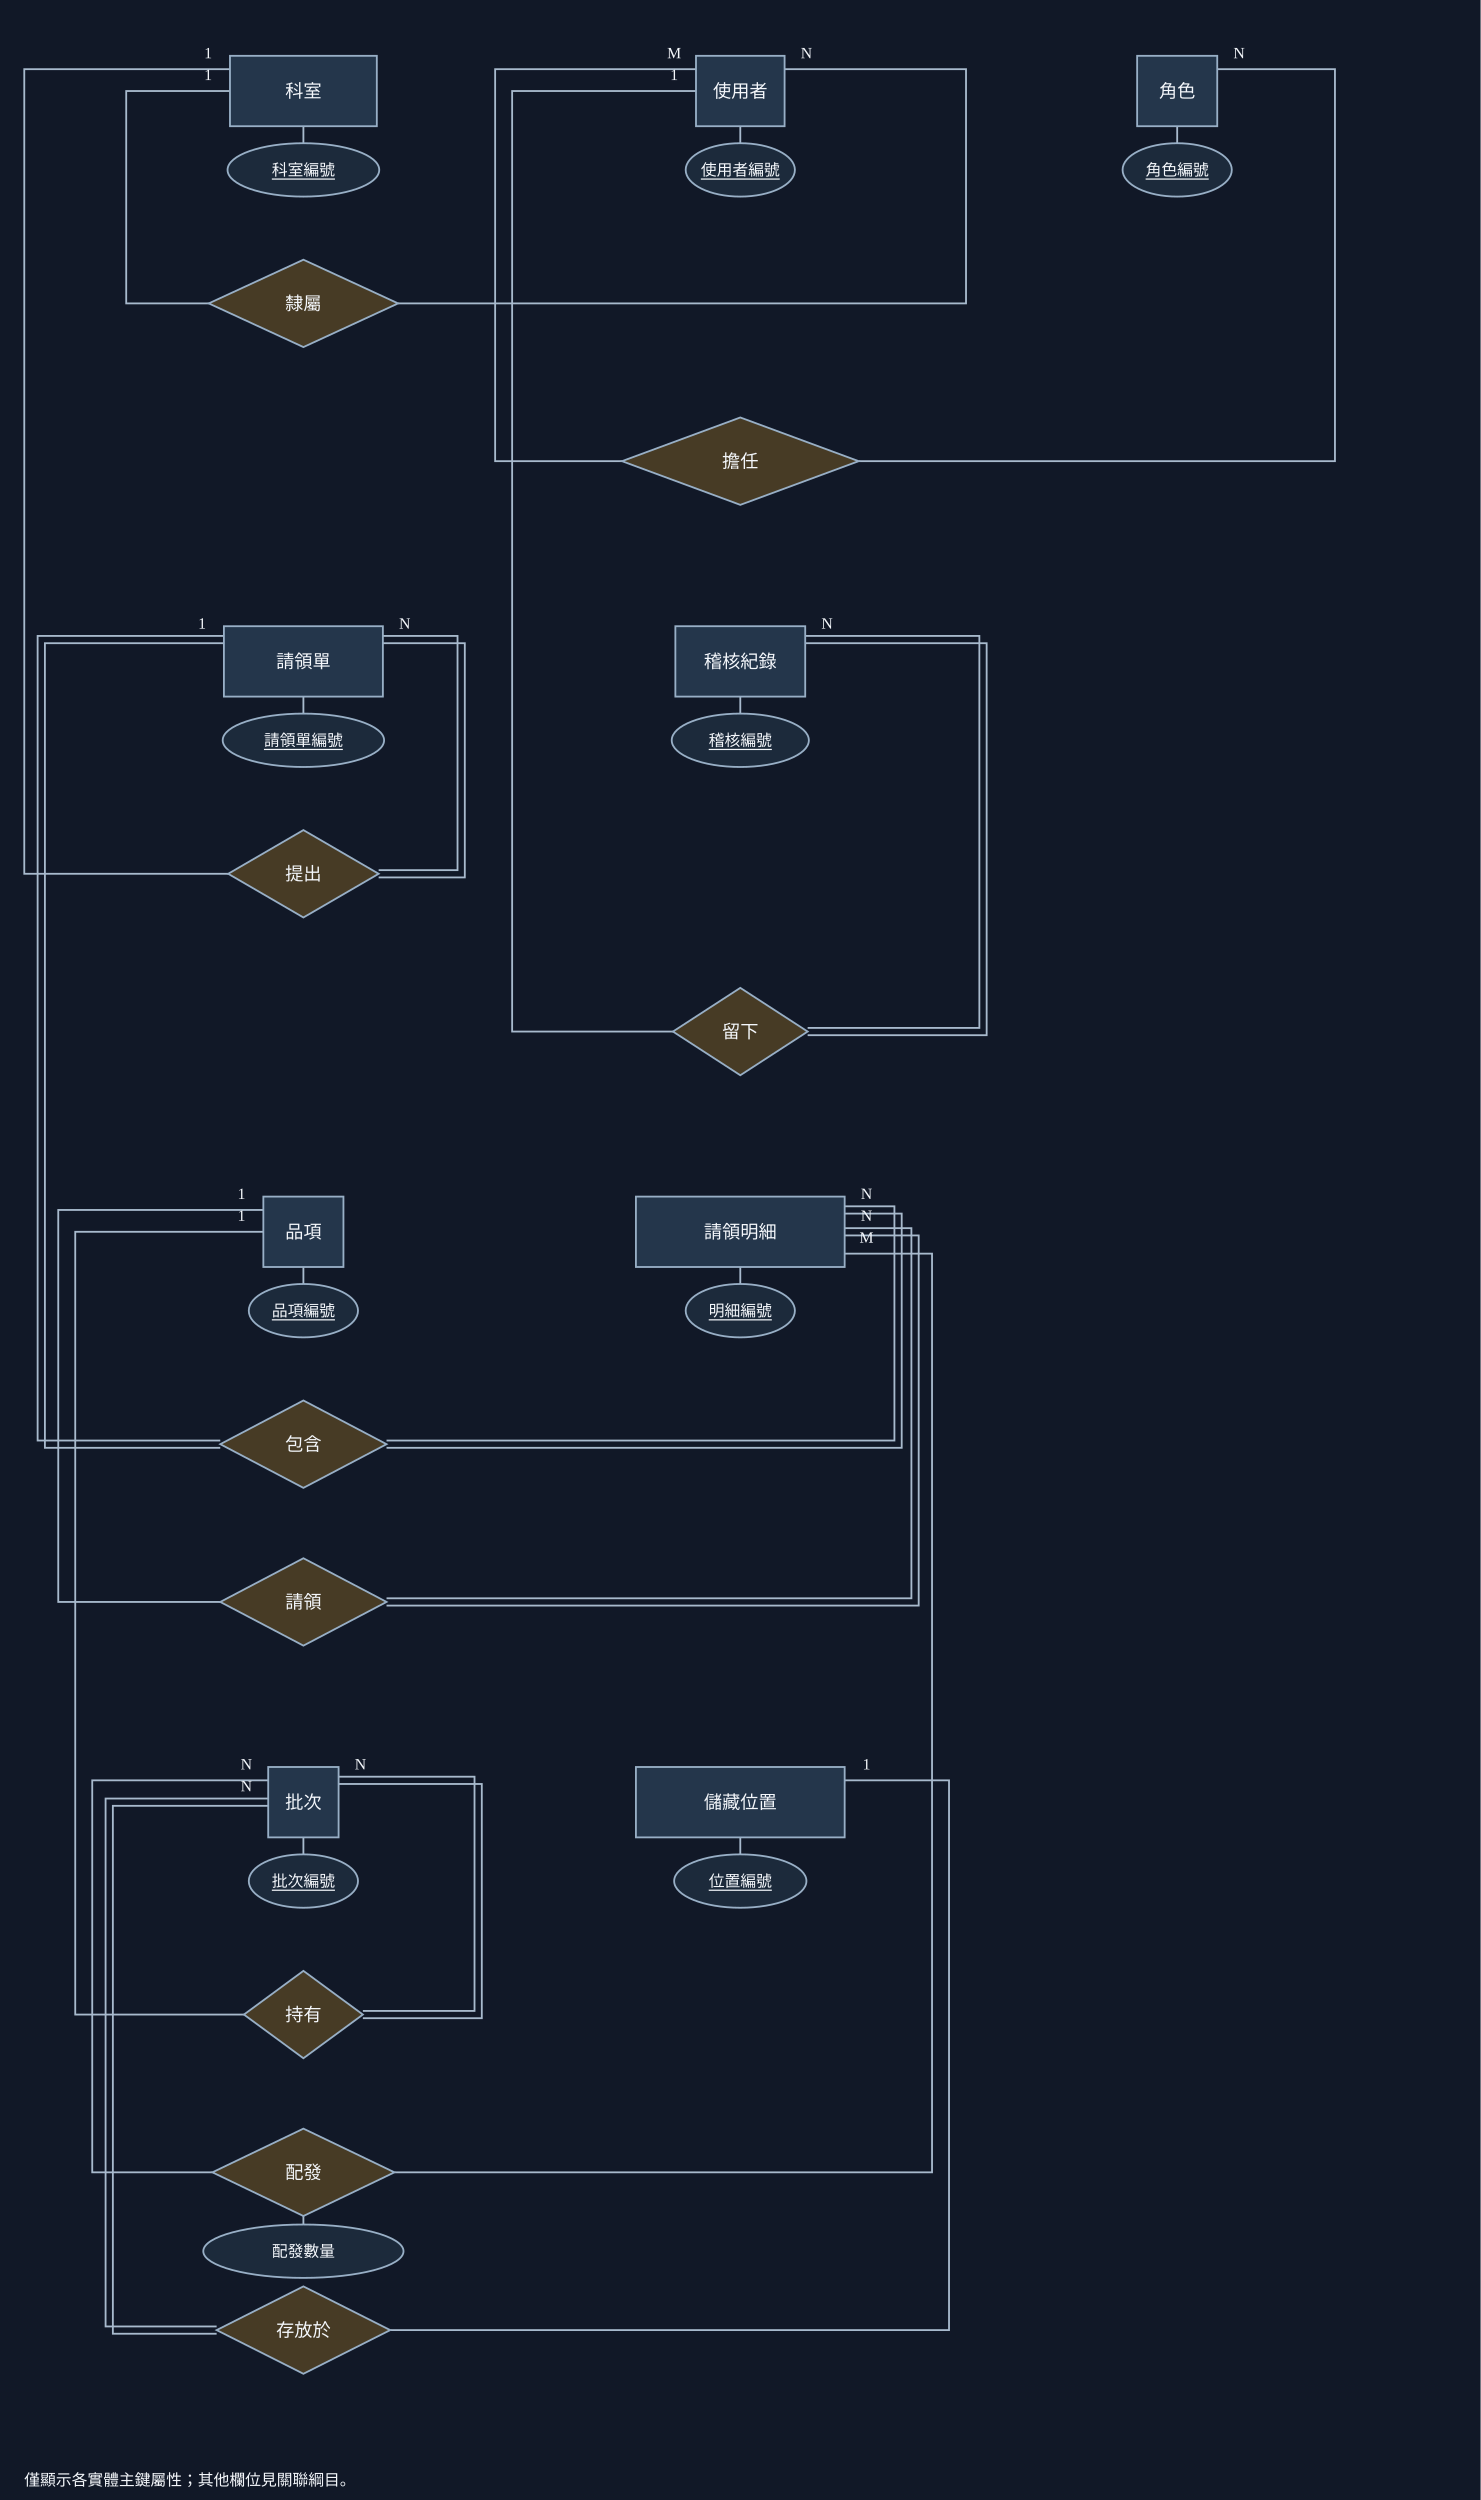
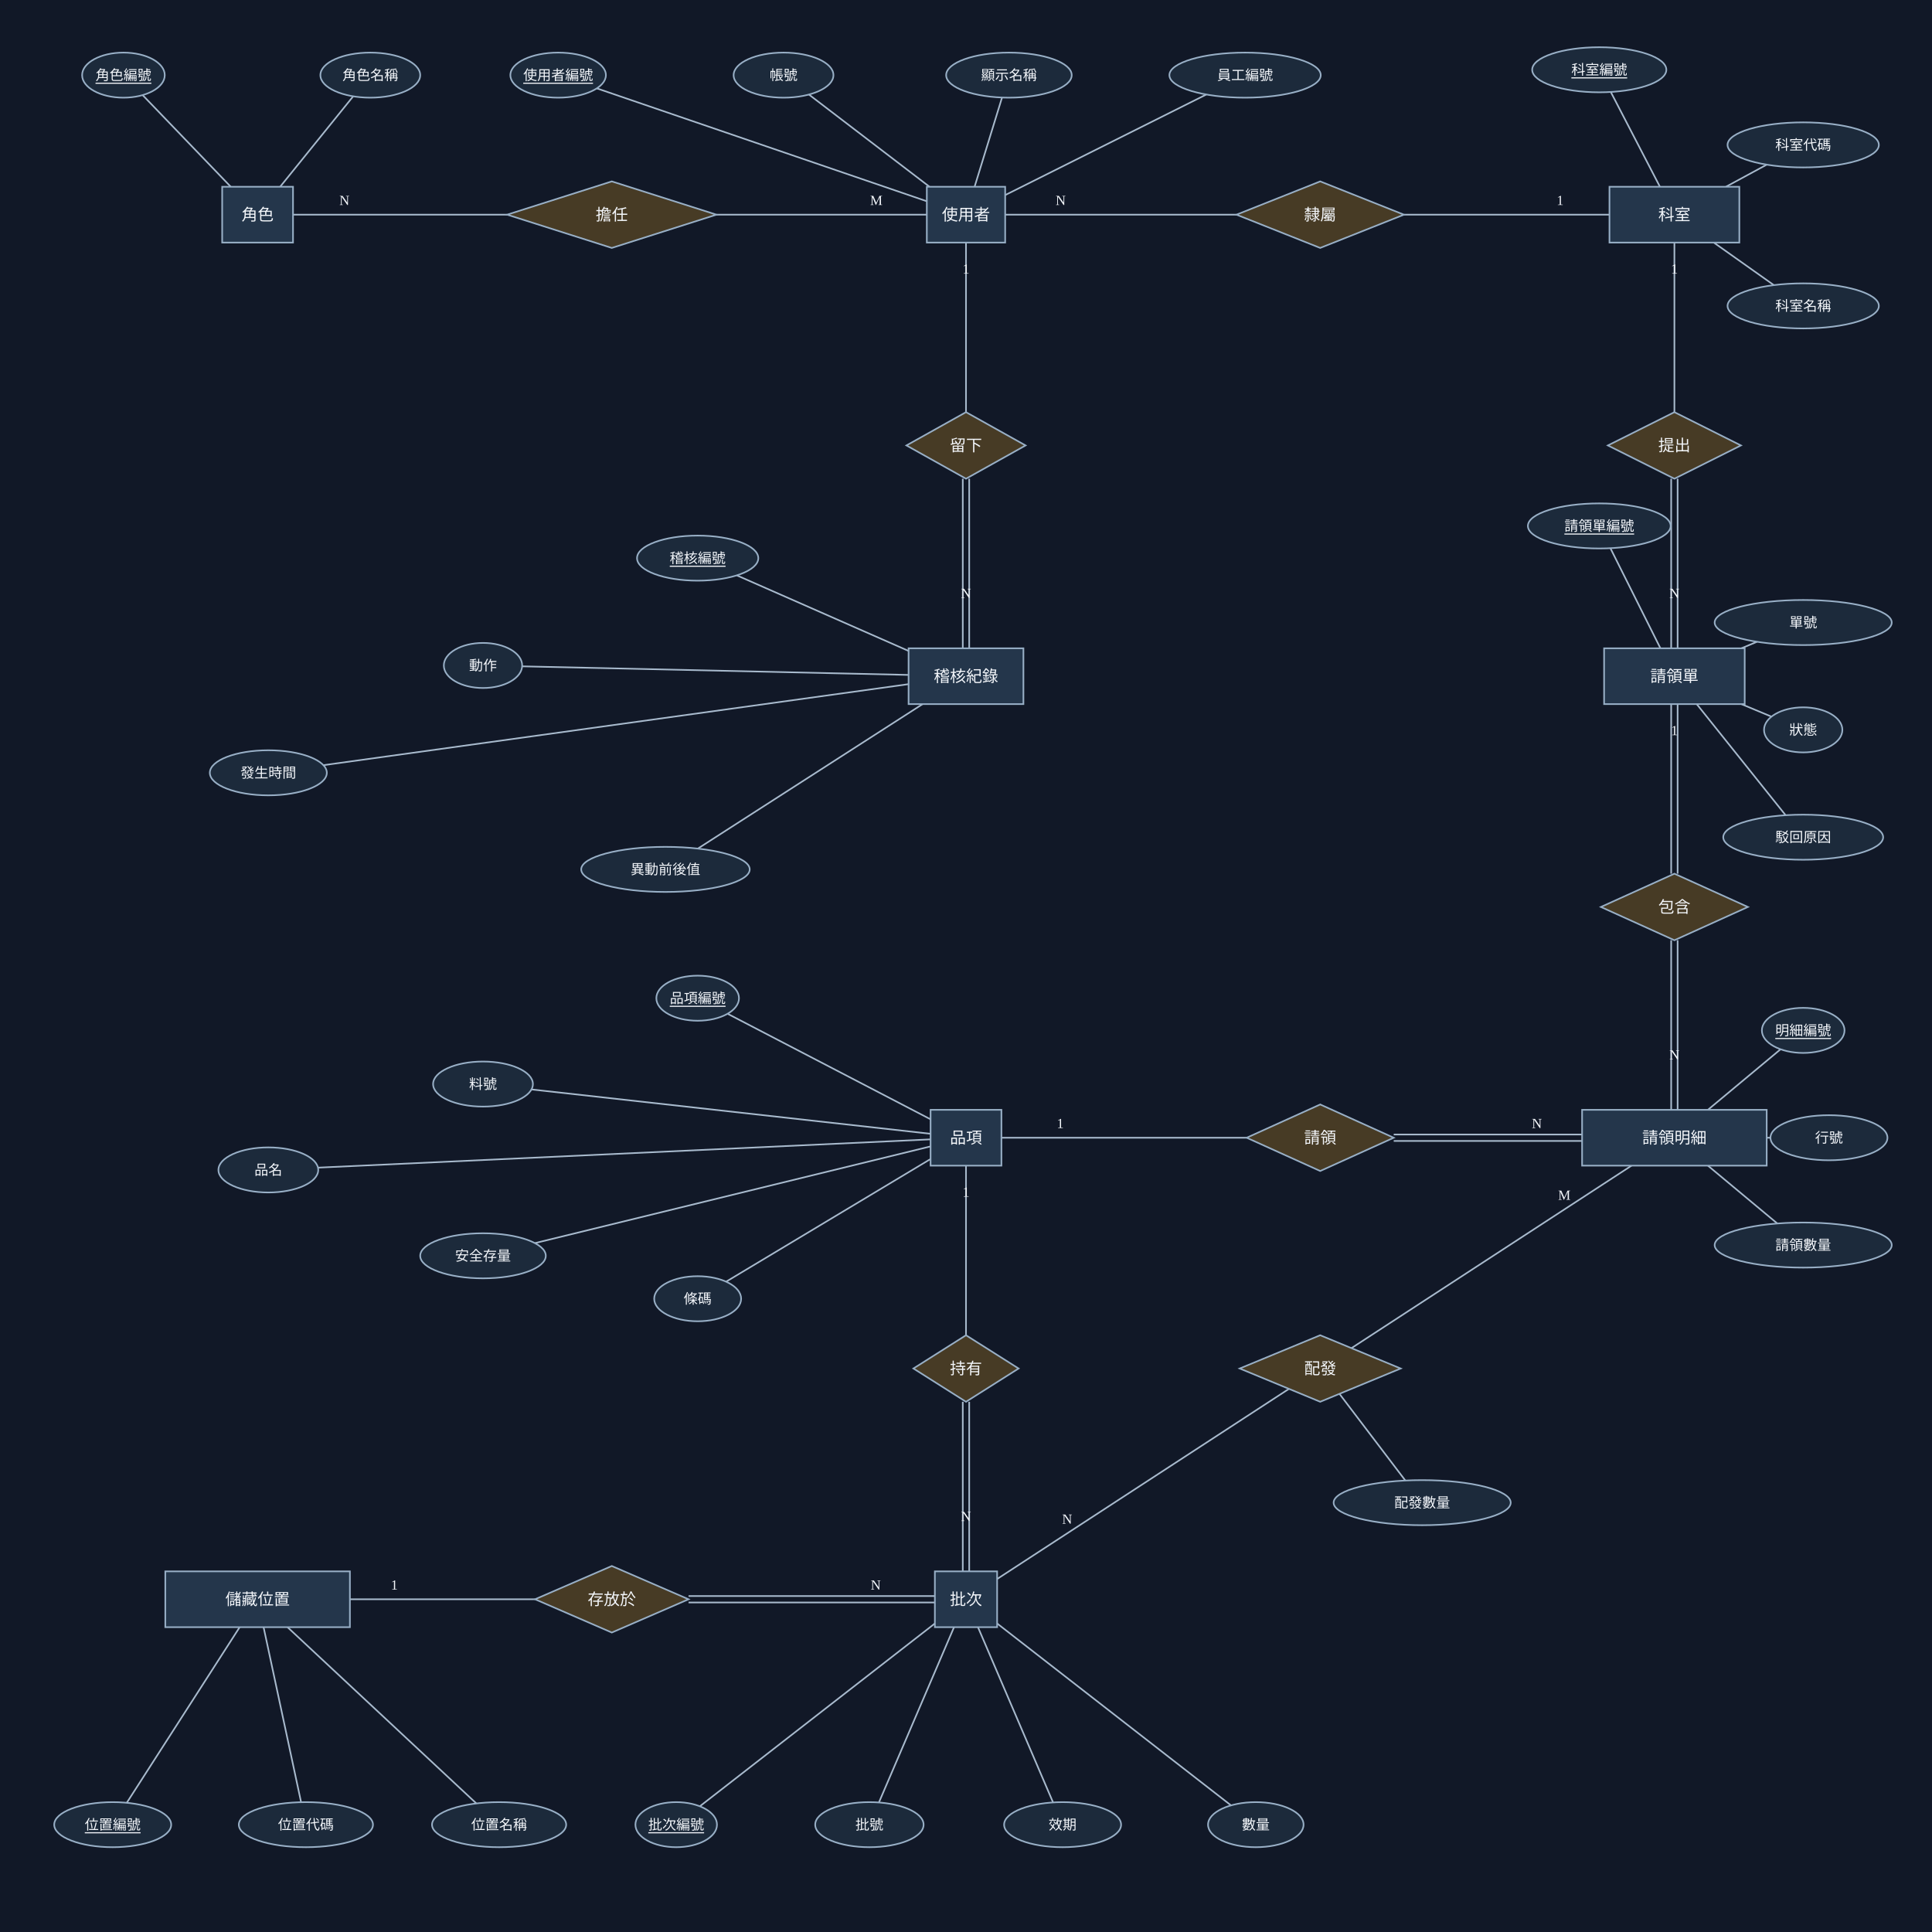
- <svg xmlns="http://www.w3.org/2000/svg" width="1220" height="2060" viewBox="0 0 1220 2060" role="img" aria-labelledby="title description">
-   <rect x="0" y="0" width="1220" height="2060" fill="#111827" />
-   <line data-attribute-line="entity:DEPARTMENT:attribute:DEPARTMENT:DEPARTMENT_ID" x1="250" y1="104" x2="250" y2="118" stroke="#a8bacd" stroke-width="1.5" />
-   <line data-attribute-line="entity:REQUISITION:attribute:REQUISITION:REQUISITION_ID" x1="250" y1="574" x2="250" y2="588" stroke="#a8bacd" stroke-width="1.5" />
-   <line data-attribute-line="entity:ITEM:attribute:ITEM:ITEM_ID" x1="250" y1="1044" x2="250" y2="1058" stroke="#a8bacd" stroke-width="1.5" />
-   <line data-attribute-line="entity:REQUISITION_LINE:attribute:REQUISITION_LINE:REQUISITION_LINE_ID" x1="610" y1="1044" x2="610" y2="1058" stroke="#a8bacd" stroke-width="1.5" />
-   <line data-attribute-line="entity:STOCK_LOT:attribute:STOCK_LOT:STOCK_LOT_ID" x1="250" y1="1514" x2="250" y2="1528" stroke="#a8bacd" stroke-width="1.5" />
-   <line data-attribute-line="entity:STORAGE_LOCATION:attribute:STORAGE_LOCATION:LOCATION_ID" x1="610" y1="1514" x2="610" y2="1528" stroke="#a8bacd" stroke-width="1.5" />
-   <line data-attribute-line="entity:USER:attribute:USER:USER_ID" x1="610" y1="104" x2="610" y2="118" stroke="#a8bacd" stroke-width="1.5" />
-   <line data-attribute-line="entity:ROLE:attribute:ROLE:ROLE_ID" x1="970" y1="104" x2="970" y2="118" stroke="#a8bacd" stroke-width="1.5" />
-   <line data-attribute-line="entity:AUDIT_LOG:attribute:AUDIT_LOG:AUDIT_LOG_ID" x1="610" y1="574" x2="610" y2="588" stroke="#a8bacd" stroke-width="1.5" />
-   <line data-attribute-line="relationship:ALLOCATES:attribute:ALLOCATES:ALLOCATED_QUANTITY" x1="250" y1="1826" x2="250" y2="1833" stroke="#a8bacd" stroke-width="1.5" />
-   <path data-connection="SUBMITS:DEPARTMENT" d="M 189.5 57 H 20 V 720 H 188" fill="none" stroke="#a8bacd" stroke-width="1.5" />
-   <text x="171.5" y="48" text-anchor="middle" font-size="13" fill="#f4f7fb">1</text>
-   <path data-connection="SUBMITS:REQUISITION" d="M 315.5 524 H 377 V 717 H 312" fill="none" stroke="#a8bacd" stroke-width="1.5" />
-   <path data-connection="SUBMITS:REQUISITION" d="M 315.5 530 H 383 V 723 H 312" fill="none" stroke="#a8bacd" stroke-width="1.5" />
-   <text x="333.5" y="518" text-anchor="middle" font-size="13" fill="#f4f7fb">N</text>
-   <path data-connection="CONTAINS:REQUISITION" d="M 184.5 524 H 31 V 1187 H 181.5" fill="none" stroke="#a8bacd" stroke-width="1.5" />
-   <path data-connection="CONTAINS:REQUISITION" d="M 184.5 530 H 37 V 1193 H 181.5" fill="none" stroke="#a8bacd" stroke-width="1.5" />
-   <text x="166.5" y="518" text-anchor="middle" font-size="13" fill="#f4f7fb">1</text>
-   <path data-connection="CONTAINS:REQUISITION_LINE" d="M 696 994 H 737 V 1187 H 318.5" fill="none" stroke="#a8bacd" stroke-width="1.5" />
-   <path data-connection="CONTAINS:REQUISITION_LINE" d="M 696 1000 H 743 V 1193 H 318.5" fill="none" stroke="#a8bacd" stroke-width="1.5" />
-   <text x="714" y="988" text-anchor="middle" font-size="13" fill="#f4f7fb">N</text>
-   <path data-connection="REQUESTS:REQUISITION_LINE" d="M 696 1012 H 751 V 1317 H 318.5" fill="none" stroke="#a8bacd" stroke-width="1.5" />
-   <path data-connection="REQUESTS:REQUISITION_LINE" d="M 696 1018 H 757 V 1323 H 318.5" fill="none" stroke="#a8bacd" stroke-width="1.5" />
-   <text x="714" y="1006" text-anchor="middle" font-size="13" fill="#f4f7fb">N</text>
-   <path data-connection="REQUESTS:ITEM" d="M 217 997 H 48 V 1320 H 181.5" fill="none" stroke="#a8bacd" stroke-width="1.5" />
-   <text x="199" y="988" text-anchor="middle" font-size="13" fill="#f4f7fb">1</text>
-   <path data-connection="HOLDS:ITEM" d="M 217 1015 H 62 V 1660 H 201" fill="none" stroke="#a8bacd" stroke-width="1.5" />
-   <text x="199" y="1006" text-anchor="middle" font-size="13" fill="#f4f7fb">1</text>
-   <path data-connection="HOLDS:STOCK_LOT" d="M 279 1464 H 391 V 1657 H 299" fill="none" stroke="#a8bacd" stroke-width="1.5" />
-   <path data-connection="HOLDS:STOCK_LOT" d="M 279 1470 H 397 V 1663 H 299" fill="none" stroke="#a8bacd" stroke-width="1.5" />
-   <text x="297" y="1458" text-anchor="middle" font-size="13" fill="#f4f7fb">N</text>
-   <path data-connection="ALLOCATES:REQUISITION_LINE" d="M 696 1033 H 768 V 1790 H 325" fill="none" stroke="#a8bacd" stroke-width="1.5" />
-   <text x="714" y="1024" text-anchor="middle" font-size="13" fill="#f4f7fb">M</text>
-   <path data-connection="ALLOCATES:STOCK_LOT" d="M 221 1467 H 76 V 1790 H 175" fill="none" stroke="#a8bacd" stroke-width="1.5" />
-   <text x="203" y="1458" text-anchor="middle" font-size="13" fill="#f4f7fb">N</text>
-   <path data-connection="STORED_AT:STOCK_LOT" d="M 221 1482 H 87 V 1917 H 178.5" fill="none" stroke="#a8bacd" stroke-width="1.5" />
-   <path data-connection="STORED_AT:STOCK_LOT" d="M 221 1488 H 93 V 1923 H 178.5" fill="none" stroke="#a8bacd" stroke-width="1.5" />
-   <text x="203" y="1476" text-anchor="middle" font-size="13" fill="#f4f7fb">N</text>
-   <path data-connection="STORED_AT:STORAGE_LOCATION" d="M 696 1467 H 782 V 1920 H 321.5" fill="none" stroke="#a8bacd" stroke-width="1.5" />
-   <text x="714" y="1458" text-anchor="middle" font-size="13" fill="#f4f7fb">1</text>
-   <path data-connection="BELONGS:DEPARTMENT" d="M 189.5 75 H 104 V 250 H 172" fill="none" stroke="#a8bacd" stroke-width="1.5" />
-   <text x="171.5" y="66" text-anchor="middle" font-size="13" fill="#f4f7fb">1</text>
-   <path data-connection="BELONGS:USER" d="M 646.5 57 H 796 V 250 H 328" fill="none" stroke="#a8bacd" stroke-width="1.5" />
-   <text x="664.5" y="48" text-anchor="middle" font-size="13" fill="#f4f7fb">N</text>
-   <path data-connection="ASSIGNS:USER" d="M 573.5 57 H 408 V 380 H 512.5" fill="none" stroke="#a8bacd" stroke-width="1.5" />
-   <text x="555.5" y="48" text-anchor="middle" font-size="13" fill="#f4f7fb">M</text>
-   <path data-connection="ASSIGNS:ROLE" d="M 1003 57 H 1100 V 380 H 707.5" fill="none" stroke="#a8bacd" stroke-width="1.5" />
-   <text x="1021" y="48" text-anchor="middle" font-size="13" fill="#f4f7fb">N</text>
-   <path data-connection="LEAVES:USER" d="M 573.5 75 H 422 V 850 H 554.5" fill="none" stroke="#a8bacd" stroke-width="1.5" />
-   <text x="555.5" y="66" text-anchor="middle" font-size="13" fill="#f4f7fb">1</text>
-   <path data-connection="LEAVES:AUDIT_LOG" d="M 663.5 524 H 807 V 847 H 665.5" fill="none" stroke="#a8bacd" stroke-width="1.5" />
-   <path data-connection="LEAVES:AUDIT_LOG" d="M 663.5 530 H 813 V 853 H 665.5" fill="none" stroke="#a8bacd" stroke-width="1.5" />
-   <text x="681.5" y="518" text-anchor="middle" font-size="13" fill="#f4f7fb">N</text>
-   <rect data-element="entity:DEPARTMENT" x="189.5" y="46" width="121" height="58" fill="#24364b" stroke="#98afc6" stroke-width="1.5" />
-   <text x="250" y="80.25" text-anchor="middle" font-size="15" fill="#f4f7fb">科室</text>
-   <ellipse data-element="attribute:DEPARTMENT:DEPARTMENT_ID" cx="250" cy="140" rx="62.5" ry="22" fill="#1c2a3b" stroke="#98afc6" stroke-width="1.5" />
-   <text x="250" y="144.55" text-anchor="middle" font-size="13" fill="#f4f7fb">科室編號</text>
-   <line data-primary-key="attribute:DEPARTMENT:DEPARTMENT_ID" x1="224" y1="147.55" x2="276" y2="147.55" stroke="#f4f7fb" stroke-width="1" />
-   <rect data-element="entity:REQUISITION" x="184.5" y="516" width="131" height="58" fill="#24364b" stroke="#98afc6" stroke-width="1.5" />
-   <text x="250" y="550.25" text-anchor="middle" font-size="15" fill="#f4f7fb">請領單</text>
-   <ellipse data-element="attribute:REQUISITION:REQUISITION_ID" cx="250" cy="610" rx="66.5" ry="22" fill="#1c2a3b" stroke="#98afc6" stroke-width="1.5" />
-   <text x="250" y="614.55" text-anchor="middle" font-size="13" fill="#f4f7fb">請領單編號</text>
-   <line data-primary-key="attribute:REQUISITION:REQUISITION_ID" x1="217.5" y1="617.55" x2="282.5" y2="617.55" stroke="#f4f7fb" stroke-width="1" />
-   <rect data-element="entity:ITEM" x="217" y="986" width="66" height="58" fill="#24364b" stroke="#98afc6" stroke-width="1.5" />
-   <text x="250" y="1020.25" text-anchor="middle" font-size="15" fill="#f4f7fb">品項</text>
-   <ellipse data-element="attribute:ITEM:ITEM_ID" cx="250" cy="1080" rx="45" ry="22" fill="#1c2a3b" stroke="#98afc6" stroke-width="1.5" />
-   <text x="250" y="1084.55" text-anchor="middle" font-size="13" fill="#f4f7fb">品項編號</text>
-   <line data-primary-key="attribute:ITEM:ITEM_ID" x1="224" y1="1087.55" x2="276" y2="1087.55" stroke="#f4f7fb" stroke-width="1" />
-   <rect data-element="entity:REQUISITION_LINE" x="524" y="986" width="172" height="58" fill="#24364b" stroke="#98afc6" stroke-width="1.5" />
-   <text x="610" y="1020.25" text-anchor="middle" font-size="15" fill="#f4f7fb">請領明細</text>
-   <ellipse data-element="attribute:REQUISITION_LINE:REQUISITION_LINE_ID" cx="610" cy="1080" rx="45" ry="22" fill="#1c2a3b" stroke="#98afc6" stroke-width="1.5" />
-   <text x="610" y="1084.55" text-anchor="middle" font-size="13" fill="#f4f7fb">明細編號</text>
-   <line data-primary-key="attribute:REQUISITION_LINE:REQUISITION_LINE_ID" x1="584" y1="1087.55" x2="636" y2="1087.55" stroke="#f4f7fb" stroke-width="1" />
-   <rect data-element="entity:STOCK_LOT" x="221" y="1456" width="58" height="58" fill="#24364b" stroke="#98afc6" stroke-width="1.5" />
-   <text x="250" y="1490.25" text-anchor="middle" font-size="15" fill="#f4f7fb">批次</text>
-   <ellipse data-element="attribute:STOCK_LOT:STOCK_LOT_ID" cx="250" cy="1550" rx="45" ry="22" fill="#1c2a3b" stroke="#98afc6" stroke-width="1.5" />
-   <text x="250" y="1554.55" text-anchor="middle" font-size="13" fill="#f4f7fb">批次編號</text>
-   <line data-primary-key="attribute:STOCK_LOT:STOCK_LOT_ID" x1="224" y1="1557.55" x2="276" y2="1557.55" stroke="#f4f7fb" stroke-width="1" />
-   <rect data-element="entity:STORAGE_LOCATION" x="524" y="1456" width="172" height="58" fill="#24364b" stroke="#98afc6" stroke-width="1.5" />
-   <text x="610" y="1490.25" text-anchor="middle" font-size="15" fill="#f4f7fb">儲藏位置</text>
-   <ellipse data-element="attribute:STORAGE_LOCATION:LOCATION_ID" cx="610" cy="1550" rx="54.5" ry="22" fill="#1c2a3b" stroke="#98afc6" stroke-width="1.5" />
-   <text x="610" y="1554.55" text-anchor="middle" font-size="13" fill="#f4f7fb">位置編號</text>
-   <line data-primary-key="attribute:STORAGE_LOCATION:LOCATION_ID" x1="584" y1="1557.55" x2="636" y2="1557.55" stroke="#f4f7fb" stroke-width="1" />
-   <rect data-element="entity:USER" x="573.5" y="46" width="73" height="58" fill="#24364b" stroke="#98afc6" stroke-width="1.5" />
-   <text x="610" y="80.25" text-anchor="middle" font-size="15" fill="#f4f7fb">使用者</text>
-   <ellipse data-element="attribute:USER:USER_ID" cx="610" cy="140" rx="45" ry="22" fill="#1c2a3b" stroke="#98afc6" stroke-width="1.5" />
-   <text x="610" y="144.55" text-anchor="middle" font-size="13" fill="#f4f7fb">使用者編號</text>
-   <line data-primary-key="attribute:USER:USER_ID" x1="577.5" y1="147.55" x2="642.5" y2="147.55" stroke="#f4f7fb" stroke-width="1" />
-   <rect data-element="entity:ROLE" x="937" y="46" width="66" height="58" fill="#24364b" stroke="#98afc6" stroke-width="1.5" />
-   <text x="970" y="80.25" text-anchor="middle" font-size="15" fill="#f4f7fb">角色</text>
-   <ellipse data-element="attribute:ROLE:ROLE_ID" cx="970" cy="140" rx="45" ry="22" fill="#1c2a3b" stroke="#98afc6" stroke-width="1.5" />
-   <text x="970" y="144.55" text-anchor="middle" font-size="13" fill="#f4f7fb">角色編號</text>
-   <line data-primary-key="attribute:ROLE:ROLE_ID" x1="944" y1="147.55" x2="996" y2="147.55" stroke="#f4f7fb" stroke-width="1" />
-   <rect data-element="entity:AUDIT_LOG" x="556.5" y="516" width="107" height="58" fill="#24364b" stroke="#98afc6" stroke-width="1.5" />
-   <text x="610" y="550.25" text-anchor="middle" font-size="15" fill="#f4f7fb">稽核紀錄</text>
-   <ellipse data-element="attribute:AUDIT_LOG:AUDIT_LOG_ID" cx="610" cy="610" rx="56.5" ry="22" fill="#1c2a3b" stroke="#98afc6" stroke-width="1.5" />
-   <text x="610" y="614.55" text-anchor="middle" font-size="13" fill="#f4f7fb">稽核編號</text>
-   <line data-primary-key="attribute:AUDIT_LOG:AUDIT_LOG_ID" x1="584" y1="617.55" x2="636" y2="617.55" stroke="#f4f7fb" stroke-width="1" />
-   <polygon data-element="relationship:BELONGS" points="250,214 328,250 250,286 172,250" fill="#473b25" stroke="#98afc6" stroke-width="1.5" />
-   <text x="250" y="255.25" text-anchor="middle" font-size="15" fill="#f4f7fb">隸屬</text>
-   <polygon data-element="relationship:ASSIGNS" points="610,344 707.5,380 610,416 512.5,380" fill="#473b25" stroke="#98afc6" stroke-width="1.5" />
-   <text x="610" y="385.25" text-anchor="middle" font-size="15" fill="#f4f7fb">擔任</text>
-   <polygon data-element="relationship:SUBMITS" points="250,684 312,720 250,756 188,720" fill="#473b25" stroke="#98afc6" stroke-width="1.5" />
-   <text x="250" y="725.25" text-anchor="middle" font-size="15" fill="#f4f7fb">提出</text>
-   <polygon data-element="relationship:LEAVES" points="610,814 665.5,850 610,886 554.5,850" fill="#473b25" stroke="#98afc6" stroke-width="1.5" />
-   <text x="610" y="855.25" text-anchor="middle" font-size="15" fill="#f4f7fb">留下</text>
-   <polygon data-element="relationship:CONTAINS" points="250,1154 318.5,1190 250,1226 181.5,1190" fill="#473b25" stroke="#98afc6" stroke-width="1.5" />
-   <text x="250" y="1195.25" text-anchor="middle" font-size="15" fill="#f4f7fb">包含</text>
-   <polygon data-element="relationship:REQUESTS" points="250,1284 318.5,1320 250,1356 181.5,1320" fill="#473b25" stroke="#98afc6" stroke-width="1.5" />
-   <text x="250" y="1325.25" text-anchor="middle" font-size="15" fill="#f4f7fb">請領</text>
-   <polygon data-element="relationship:HOLDS" points="250,1624 299,1660 250,1696 201,1660" fill="#473b25" stroke="#98afc6" stroke-width="1.5" />
-   <text x="250" y="1665.25" text-anchor="middle" font-size="15" fill="#f4f7fb">持有</text>
-   <polygon data-element="relationship:ALLOCATES" points="250,1754 325,1790 250,1826 175,1790" fill="#473b25" stroke="#98afc6" stroke-width="1.5" />
-   <text x="250" y="1795.25" text-anchor="middle" font-size="15" fill="#f4f7fb">配發</text>
-   <ellipse data-element="attribute:ALLOCATES:ALLOCATED_QUANTITY" cx="250" cy="1855" rx="82.5" ry="22" fill="#1c2a3b" stroke="#98afc6" stroke-width="1.5" />
-   <text x="250" y="1859.55" text-anchor="middle" font-size="13" fill="#f4f7fb">配發數量</text>
-   <polygon data-element="relationship:STORED_AT" points="250,1884 321.5,1920 250,1956 178.5,1920" fill="#473b25" stroke="#98afc6" stroke-width="1.5" />
-   <text x="250" y="1925.25" text-anchor="middle" font-size="15" fill="#f4f7fb">存放於</text>
-   <text x="20" y="2048" font-size="13" fill="#f4f7fb">僅顯示各實體主鍵屬性；其他欄位見關聯綱目。</text>
+ <svg xmlns="http://www.w3.org/2000/svg" width="1800" height="1800" viewBox="0 0 1800 1800" role="img" aria-labelledby="title description">
+   <rect x="0" y="0" width="1800" height="1800" fill="#111827" />
+   <line data-attribute-line="entity:DEPARTMENT:attribute:DEPARTMENT:DEPARTMENT_ID" x1="1546.519" y1="174" x2="1500.727" y2="85.688" stroke="#a8bacd" stroke-width="1.5" />
+   <line data-attribute-line="entity:DEPARTMENT:attribute:DEPARTMENT:DEPARTMENT_CODE" x1="1608" y1="174" x2="1646.029" y2="153.401" stroke="#a8bacd" stroke-width="1.5" />
+   <line data-attribute-line="entity:DEPARTMENT:attribute:DEPARTMENT:DEPARTMENT_NAME" x1="1596.706" y1="226" x2="1652.671" y2="265.642" stroke="#a8bacd" stroke-width="1.5" />
+   <line data-attribute-line="entity:REQUISITION:attribute:REQUISITION:REQUISITION_ID" x1="1547" y1="604" x2="1500.372" y2="510.743" stroke="#a8bacd" stroke-width="1.5" />
+   <line data-attribute-line="entity:REQUISITION:attribute:REQUISITION:REQUISITION_NO" x1="1622.4" y1="604" x2="1636.991" y2="597.921" stroke="#a8bacd" stroke-width="1.5" />
+   <line data-attribute-line="entity:REQUISITION:attribute:REQUISITION:STATUS" x1="1622.4" y1="656" x2="1650.438" y2="667.683" stroke="#a8bacd" stroke-width="1.5" />
+   <line data-attribute-line="entity:REQUISITION:attribute:REQUISITION:REJECTION_REASON" x1="1580.8" y1="656" x2="1663.612" y2="759.514" stroke="#a8bacd" stroke-width="1.5" />
+   <line data-attribute-line="entity:ITEM:attribute:ITEM:ITEM_ID" x1="867" y1="1042.84" x2="677.866" y2="944.49" stroke="#a8bacd" stroke-width="1.5" />
+   <line data-attribute-line="entity:ITEM:attribute:ITEM:ITEM_CODE" x1="867" y1="1056.333" x2="495.153" y2="1015.017" stroke="#a8bacd" stroke-width="1.5" />
+   <line data-attribute-line="entity:ITEM:attribute:ITEM:ITEM_NAME" x1="867" y1="1061.523" x2="296.259" y2="1087.865" stroke="#a8bacd" stroke-width="1.5" />
+   <line data-attribute-line="entity:ITEM:attribute:ITEM:SAFETY_STOCK" x1="867" y1="1068.067" x2="498.354" y2="1158.18" stroke="#a8bacd" stroke-width="1.5" />
+   <line data-attribute-line="entity:ITEM:attribute:ITEM:BARCODE" x1="867" y1="1079.8" x2="676.481" y2="1194.111" stroke="#a8bacd" stroke-width="1.5" />
+   <line data-attribute-line="entity:REQUISITION_LINE:attribute:REQUISITION_LINE:REQUISITION_LINE_ID" x1="1591.2" y1="1034" x2="1658.915" y2="977.571" stroke="#a8bacd" stroke-width="1.5" />
+   <line data-attribute-line="entity:REQUISITION_LINE:attribute:REQUISITION_LINE:LINE_NO" x1="1646" y1="1060" x2="1649.5" y2="1060" stroke="#a8bacd" stroke-width="1.5" />
+   <line data-attribute-line="entity:REQUISITION_LINE:attribute:REQUISITION_LINE:REQUESTED_QUANTITY" x1="1591.2" y1="1086" x2="1655.899" y2="1139.916" stroke="#a8bacd" stroke-width="1.5" />
+   <line data-attribute-line="entity:STOCK_LOT:attribute:STOCK_LOT:STOCK_LOT_ID" x1="871" y1="1512.556" x2="652.01" y2="1682.881" stroke="#a8bacd" stroke-width="1.5" />
+   <line data-attribute-line="entity:STOCK_LOT:attribute:STOCK_LOT:LOT_NUMBER" x1="888.857" y1="1516" x2="818.86" y2="1679.326" stroke="#a8bacd" stroke-width="1.5" />
+   <line data-attribute-line="entity:STOCK_LOT:attribute:STOCK_LOT:EXPIRY_DATE" x1="911.143" y1="1516" x2="981.12" y2="1679.281" stroke="#a8bacd" stroke-width="1.5" />
+   <line data-attribute-line="entity:STOCK_LOT:attribute:STOCK_LOT:LOT_QUANTITY" x1="929" y1="1512.556" x2="1146.917" y2="1682.046" stroke="#a8bacd" stroke-width="1.5" />
+   <line data-attribute-line="entity:STORAGE_LOCATION:attribute:STORAGE_LOCATION:LOCATION_ID" x1="223.286" y1="1516" x2="118.104" y2="1679.616" stroke="#a8bacd" stroke-width="1.5" />
+   <line data-attribute-line="entity:STORAGE_LOCATION:attribute:STORAGE_LOCATION:LOCATION_CODE" x1="245.571" y1="1516" x2="280.512" y2="1679.054" stroke="#a8bacd" stroke-width="1.5" />
+   <line data-attribute-line="entity:STORAGE_LOCATION:attribute:STORAGE_LOCATION:LOCATION_NAME" x1="267.857" y1="1516" x2="443.83" y2="1680.241" stroke="#a8bacd" stroke-width="1.5" />
+   <line data-attribute-line="entity:USER:attribute:USER:USER_ID" x1="863.5" y1="187.513" x2="556.029" y2="82.326" stroke="#a8bacd" stroke-width="1.5" />
+   <line data-attribute-line="entity:USER:attribute:USER:USER_NAME" x1="866" y1="174" x2="753.646" y2="88.082" stroke="#a8bacd" stroke-width="1.5" />
+   <line data-attribute-line="entity:USER:attribute:USER:DISPLAY_NAME" x1="908" y1="174" x2="933.578" y2="90.873" stroke="#a8bacd" stroke-width="1.5" />
+   <line data-attribute-line="entity:USER:attribute:USER:EMPLOYEE_NO" x1="936.5" y1="181.75" x2="1123.918" y2="88.041" stroke="#a8bacd" stroke-width="1.5" />
+   <line data-attribute-line="entity:ROLE:attribute:ROLE:ROLE_ID" x1="215" y1="174" x2="132.882" y2="88.597" stroke="#a8bacd" stroke-width="1.5" />
+   <line data-attribute-line="entity:ROLE:attribute:ROLE:ROLE_NAME" x1="261" y1="174" x2="329.065" y2="89.729" stroke="#a8bacd" stroke-width="1.5" />
+   <line data-attribute-line="entity:AUDIT_LOG:attribute:AUDIT_LOG:AUDIT_LOG_ID" x1="846.5" y1="606.46" x2="686.46" y2="536.042" stroke="#a8bacd" stroke-width="1.5" />
+   <line data-attribute-line="entity:AUDIT_LOG:attribute:AUDIT_LOG:ACTION" x1="846.5" y1="628.811" x2="486.473" y2="620.811" stroke="#a8bacd" stroke-width="1.5" />
+   <line data-attribute-line="entity:AUDIT_LOG:attribute:AUDIT_LOG:OCCURRED_AT" x1="846.5" y1="637.408" x2="301.289" y2="712.898" stroke="#a8bacd" stroke-width="1.5" />
+   <line data-attribute-line="entity:AUDIT_LOG:attribute:AUDIT_LOG:VALUES" x1="859.556" y1="656" x2="650.16" y2="790.612" stroke="#a8bacd" stroke-width="1.5" />
+   <line data-attribute-line="relationship:ALLOCATES:attribute:ALLOCATES:ALLOCATED_QUANTITY" x1="1247.928" y1="1298.59" x2="1309.331" y2="1379.382" stroke="#a8bacd" stroke-width="1.5" />
+   <line data-connection="SUBMITS:DEPARTMENT" x1="1560" y1="226" x2="1560" y2="384" stroke="#a8bacd" stroke-width="1.5" />
+   <text x="1560" y="254.92" text-anchor="middle" font-size="13" fill="#f4f7fb">1</text>
+   <line data-connection="SUBMITS:REQUISITION" x1="1557" y1="604" x2="1557" y2="446" stroke="#a8bacd" stroke-width="1.5" />
+   <line data-connection="SUBMITS:REQUISITION" x1="1563" y1="604" x2="1563" y2="446" stroke="#a8bacd" stroke-width="1.5" />
+   <text x="1560" y="557.08" text-anchor="middle" font-size="13" fill="#f4f7fb">N</text>
+   <line data-connection="CONTAINS:REQUISITION" x1="1563" y1="656" x2="1563" y2="814" stroke="#a8bacd" stroke-width="1.5" />
+   <line data-connection="CONTAINS:REQUISITION" x1="1557" y1="656" x2="1557" y2="814" stroke="#a8bacd" stroke-width="1.5" />
+   <text x="1560" y="684.92" text-anchor="middle" font-size="13" fill="#f4f7fb">1</text>
+   <line data-connection="CONTAINS:REQUISITION_LINE" x1="1557" y1="1034" x2="1557" y2="876" stroke="#a8bacd" stroke-width="1.5" />
+   <line data-connection="CONTAINS:REQUISITION_LINE" x1="1563" y1="1034" x2="1563" y2="876" stroke="#a8bacd" stroke-width="1.5" />
+   <text x="1560" y="987.08" text-anchor="middle" font-size="13" fill="#f4f7fb">N</text>
+   <line data-connection="REQUESTS:REQUISITION_LINE" x1="1474" y1="1063" x2="1298.5" y2="1063" stroke="#a8bacd" stroke-width="1.5" />
+   <line data-connection="REQUESTS:REQUISITION_LINE" x1="1474" y1="1057" x2="1298.5" y2="1057" stroke="#a8bacd" stroke-width="1.5" />
+   <text x="1431.88" y="1051" text-anchor="middle" font-size="13" fill="#f4f7fb">N</text>
+   <line data-connection="REQUESTS:ITEM" x1="933" y1="1060" x2="1161.5" y2="1060" stroke="#a8bacd" stroke-width="1.5" />
+   <text x="987.84" y="1051" text-anchor="middle" font-size="13" fill="#f4f7fb">1</text>
+   <line data-connection="HOLDS:ITEM" x1="900" y1="1086" x2="900" y2="1244" stroke="#a8bacd" stroke-width="1.5" />
+   <text x="900" y="1114.92" text-anchor="middle" font-size="13" fill="#f4f7fb">1</text>
+   <line data-connection="HOLDS:STOCK_LOT" x1="897" y1="1464" x2="897" y2="1306" stroke="#a8bacd" stroke-width="1.5" />
+   <line data-connection="HOLDS:STOCK_LOT" x1="903" y1="1464" x2="903" y2="1306" stroke="#a8bacd" stroke-width="1.5" />
+   <text x="900" y="1417.08" text-anchor="middle" font-size="13" fill="#f4f7fb">N</text>
+   <line data-connection="ALLOCATES:REQUISITION_LINE" x1="1520.09" y1="1086" x2="1259.11" y2="1256.03" stroke="#a8bacd" stroke-width="1.5" />
+   <text x="1457.46" y="1117.81" text-anchor="middle" font-size="13" fill="#f4f7fb">M</text>
+   <line data-connection="ALLOCATES:STOCK_LOT" x1="929" y1="1471.11" x2="1200.89" y2="1293.97" stroke="#a8bacd" stroke-width="1.5" />
+   <text x="994.25" y="1419.59" text-anchor="middle" font-size="13" fill="#f4f7fb">N</text>
+   <line data-connection="STORED_AT:STOCK_LOT" x1="871" y1="1493" x2="641.5" y2="1493" stroke="#a8bacd" stroke-width="1.5" />
+   <line data-connection="STORED_AT:STOCK_LOT" x1="871" y1="1487" x2="641.5" y2="1487" stroke="#a8bacd" stroke-width="1.5" />
+   <text x="815.92" y="1481" text-anchor="middle" font-size="13" fill="#f4f7fb">N</text>
+   <line data-connection="STORED_AT:STORAGE_LOCATION" x1="326" y1="1490" x2="498.5" y2="1490" stroke="#a8bacd" stroke-width="1.5" />
+   <text x="367.4" y="1481" text-anchor="middle" font-size="13" fill="#f4f7fb">1</text>
+   <line data-connection="BELONGS:DEPARTMENT" x1="1499.5" y1="200" x2="1308" y2="200" stroke="#a8bacd" stroke-width="1.5" />
+   <text x="1453.54" y="191" text-anchor="middle" font-size="13" fill="#f4f7fb">1</text>
+   <line data-connection="BELONGS:USER" x1="936.5" y1="200" x2="1152" y2="200" stroke="#a8bacd" stroke-width="1.5" />
+   <text x="988.22" y="191" text-anchor="middle" font-size="13" fill="#f4f7fb">N</text>
+   <line data-connection="ASSIGNS:USER" x1="863.5" y1="200" x2="667.5" y2="200" stroke="#a8bacd" stroke-width="1.5" />
+   <text x="816.46" y="191" text-anchor="middle" font-size="13" fill="#f4f7fb">M</text>
+   <line data-connection="ASSIGNS:ROLE" x1="273" y1="200" x2="472.5" y2="200" stroke="#a8bacd" stroke-width="1.5" />
+   <text x="320.88" y="191" text-anchor="middle" font-size="13" fill="#f4f7fb">N</text>
+   <line data-connection="LEAVES:USER" x1="900" y1="226" x2="900" y2="384" stroke="#a8bacd" stroke-width="1.5" />
+   <text x="900" y="254.92" text-anchor="middle" font-size="13" fill="#f4f7fb">1</text>
+   <line data-connection="LEAVES:AUDIT_LOG" x1="897" y1="604" x2="897" y2="446" stroke="#a8bacd" stroke-width="1.5" />
+   <line data-connection="LEAVES:AUDIT_LOG" x1="903" y1="604" x2="903" y2="446" stroke="#a8bacd" stroke-width="1.5" />
+   <text x="900" y="557.08" text-anchor="middle" font-size="13" fill="#f4f7fb">N</text>
+   <rect data-element="entity:DEPARTMENT" x="1499.5" y="174" width="121" height="52" fill="#24364b" stroke="#98afc6" stroke-width="1.5" />
+   <text x="1560" y="205.25" text-anchor="middle" font-size="15" fill="#f4f7fb">科室</text>
+   <ellipse data-element="attribute:DEPARTMENT:DEPARTMENT_ID" cx="1490" cy="65" rx="62.5" ry="21" fill="#1c2a3b" stroke="#98afc6" stroke-width="1.5" />
+   <text x="1490" y="69.55" text-anchor="middle" font-size="13" fill="#f4f7fb">科室編號</text>
+   <line data-primary-key="attribute:DEPARTMENT:DEPARTMENT_ID" x1="1464" y1="72.55" x2="1516" y2="72.55" stroke="#f4f7fb" stroke-width="1" />
+   <ellipse data-element="attribute:DEPARTMENT:DEPARTMENT_CODE" cx="1680" cy="135" rx="70.5" ry="21" fill="#1c2a3b" stroke="#98afc6" stroke-width="1.5" />
+   <text x="1680" y="139.55" text-anchor="middle" font-size="13" fill="#f4f7fb">科室代碼</text>
+   <ellipse data-element="attribute:DEPARTMENT:DEPARTMENT_NAME" cx="1680" cy="285" rx="70.5" ry="21" fill="#1c2a3b" stroke="#98afc6" stroke-width="1.5" />
+   <text x="1680" y="289.55" text-anchor="middle" font-size="13" fill="#f4f7fb">科室名稱</text>
+   <rect data-element="entity:REQUISITION" x="1494.5" y="604" width="131" height="52" fill="#24364b" stroke="#98afc6" stroke-width="1.5" />
+   <text x="1560" y="635.25" text-anchor="middle" font-size="15" fill="#f4f7fb">請領單</text>
+   <ellipse data-element="attribute:REQUISITION:REQUISITION_ID" cx="1490" cy="490" rx="66.5" ry="21" fill="#1c2a3b" stroke="#98afc6" stroke-width="1.5" />
+   <text x="1490" y="494.55" text-anchor="middle" font-size="13" fill="#f4f7fb">請領單編號</text>
+   <line data-primary-key="attribute:REQUISITION:REQUISITION_ID" x1="1457.5" y1="497.55" x2="1522.5" y2="497.55" stroke="#f4f7fb" stroke-width="1" />
+   <ellipse data-element="attribute:REQUISITION:REQUISITION_NO" cx="1680" cy="580" rx="82.5" ry="21" fill="#1c2a3b" stroke="#98afc6" stroke-width="1.5" />
+   <text x="1680" y="584.55" text-anchor="middle" font-size="13" fill="#f4f7fb">單號</text>
+   <ellipse data-element="attribute:REQUISITION:STATUS" cx="1680" cy="680" rx="36.5" ry="21" fill="#1c2a3b" stroke="#98afc6" stroke-width="1.5" />
+   <text x="1680" y="684.55" text-anchor="middle" font-size="13" fill="#f4f7fb">狀態</text>
+   <ellipse data-element="attribute:REQUISITION:REJECTION_REASON" cx="1680" cy="780" rx="74.5" ry="21" fill="#1c2a3b" stroke="#98afc6" stroke-width="1.5" />
+   <text x="1680" y="784.55" text-anchor="middle" font-size="13" fill="#f4f7fb">駁回原因</text>
+   <rect data-element="entity:ITEM" x="867" y="1034" width="66" height="52" fill="#24364b" stroke="#98afc6" stroke-width="1.5" />
+   <text x="900" y="1065.25" text-anchor="middle" font-size="15" fill="#f4f7fb">品項</text>
+   <ellipse data-element="attribute:ITEM:ITEM_ID" cx="650" cy="930" rx="38.5" ry="21" fill="#1c2a3b" stroke="#98afc6" stroke-width="1.5" />
+   <text x="650" y="934.55" text-anchor="middle" font-size="13" fill="#f4f7fb">品項編號</text>
+   <line data-primary-key="attribute:ITEM:ITEM_ID" x1="624" y1="937.55" x2="676" y2="937.55" stroke="#f4f7fb" stroke-width="1" />
+   <ellipse data-element="attribute:ITEM:ITEM_CODE" cx="450" cy="1010" rx="46.5" ry="21" fill="#1c2a3b" stroke="#98afc6" stroke-width="1.5" />
+   <text x="450" y="1014.55" text-anchor="middle" font-size="13" fill="#f4f7fb">料號</text>
+   <ellipse data-element="attribute:ITEM:ITEM_NAME" cx="250" cy="1090" rx="46.5" ry="21" fill="#1c2a3b" stroke="#98afc6" stroke-width="1.5" />
+   <text x="250" y="1094.55" text-anchor="middle" font-size="13" fill="#f4f7fb">品名</text>
+   <ellipse data-element="attribute:ITEM:SAFETY_STOCK" cx="450" cy="1170" rx="58.5" ry="21" fill="#1c2a3b" stroke="#98afc6" stroke-width="1.5" />
+   <text x="450" y="1174.55" text-anchor="middle" font-size="13" fill="#f4f7fb">安全存量</text>
+   <ellipse data-element="attribute:ITEM:BARCODE" cx="650" cy="1210" rx="40.5" ry="21" fill="#1c2a3b" stroke="#98afc6" stroke-width="1.5" />
+   <text x="650" y="1214.55" text-anchor="middle" font-size="13" fill="#f4f7fb">條碼</text>
+   <rect data-element="entity:REQUISITION_LINE" x="1474" y="1034" width="172" height="52" fill="#24364b" stroke="#98afc6" stroke-width="1.5" />
+   <text x="1560" y="1065.25" text-anchor="middle" font-size="15" fill="#f4f7fb">請領明細</text>
+   <ellipse data-element="attribute:REQUISITION_LINE:REQUISITION_LINE_ID" cx="1680" cy="960" rx="38.5" ry="21" fill="#1c2a3b" stroke="#98afc6" stroke-width="1.5" />
+   <text x="1680" y="964.55" text-anchor="middle" font-size="13" fill="#f4f7fb">明細編號</text>
+   <line data-primary-key="attribute:REQUISITION_LINE:REQUISITION_LINE_ID" x1="1654" y1="967.55" x2="1706" y2="967.55" stroke="#f4f7fb" stroke-width="1" />
+   <ellipse data-element="attribute:REQUISITION_LINE:LINE_NO" cx="1704" cy="1060" rx="54.5" ry="21" fill="#1c2a3b" stroke="#98afc6" stroke-width="1.5" />
+   <text x="1704" y="1064.55" text-anchor="middle" font-size="13" fill="#f4f7fb">行號</text>
+   <ellipse data-element="attribute:REQUISITION_LINE:REQUESTED_QUANTITY" cx="1680" cy="1160" rx="82.5" ry="21" fill="#1c2a3b" stroke="#98afc6" stroke-width="1.5" />
+   <text x="1680" y="1164.55" text-anchor="middle" font-size="13" fill="#f4f7fb">請領數量</text>
+   <rect data-element="entity:STOCK_LOT" x="871" y="1464" width="58" height="52" fill="#24364b" stroke="#98afc6" stroke-width="1.5" />
+   <text x="900" y="1495.25" text-anchor="middle" font-size="15" fill="#f4f7fb">批次</text>
+   <ellipse data-element="attribute:STOCK_LOT:STOCK_LOT_ID" cx="630" cy="1700" rx="38" ry="21" fill="#1c2a3b" stroke="#98afc6" stroke-width="1.5" />
+   <text x="630" y="1704.55" text-anchor="middle" font-size="13" fill="#f4f7fb">批次編號</text>
+   <line data-primary-key="attribute:STOCK_LOT:STOCK_LOT_ID" x1="604" y1="1707.55" x2="656" y2="1707.55" stroke="#f4f7fb" stroke-width="1" />
+   <ellipse data-element="attribute:STOCK_LOT:LOT_NUMBER" cx="810" cy="1700" rx="50.5" ry="21" fill="#1c2a3b" stroke="#98afc6" stroke-width="1.5" />
+   <text x="810" y="1704.55" text-anchor="middle" font-size="13" fill="#f4f7fb">批號</text>
+   <ellipse data-element="attribute:STOCK_LOT:EXPIRY_DATE" cx="990" cy="1700" rx="54.5" ry="21" fill="#1c2a3b" stroke="#98afc6" stroke-width="1.5" />
+   <text x="990" y="1704.55" text-anchor="middle" font-size="13" fill="#f4f7fb">效期</text>
+   <ellipse data-element="attribute:STOCK_LOT:LOT_QUANTITY" cx="1170" cy="1700" rx="44.5" ry="21" fill="#1c2a3b" stroke="#98afc6" stroke-width="1.5" />
+   <text x="1170" y="1704.55" text-anchor="middle" font-size="13" fill="#f4f7fb">數量</text>
+   <rect data-element="entity:STORAGE_LOCATION" x="154" y="1464" width="172" height="52" fill="#24364b" stroke="#98afc6" stroke-width="1.5" />
+   <text x="240" y="1495.25" text-anchor="middle" font-size="15" fill="#f4f7fb">儲藏位置</text>
+   <ellipse data-element="attribute:STORAGE_LOCATION:LOCATION_ID" cx="105" cy="1700" rx="54.5" ry="21" fill="#1c2a3b" stroke="#98afc6" stroke-width="1.5" />
+   <text x="105" y="1704.55" text-anchor="middle" font-size="13" fill="#f4f7fb">位置編號</text>
+   <line data-primary-key="attribute:STORAGE_LOCATION:LOCATION_ID" x1="79" y1="1707.55" x2="131" y2="1707.55" stroke="#f4f7fb" stroke-width="1" />
+   <ellipse data-element="attribute:STORAGE_LOCATION:LOCATION_CODE" cx="285" cy="1700" rx="62.5" ry="21" fill="#1c2a3b" stroke="#98afc6" stroke-width="1.5" />
+   <text x="285" y="1704.55" text-anchor="middle" font-size="13" fill="#f4f7fb">位置代碼</text>
+   <ellipse data-element="attribute:STORAGE_LOCATION:LOCATION_NAME" cx="465" cy="1700" rx="62.5" ry="21" fill="#1c2a3b" stroke="#98afc6" stroke-width="1.5" />
+   <text x="465" y="1704.55" text-anchor="middle" font-size="13" fill="#f4f7fb">位置名稱</text>
+   <rect data-element="entity:USER" x="863.5" y="174" width="73" height="52" fill="#24364b" stroke="#98afc6" stroke-width="1.5" />
+   <text x="900" y="205.25" text-anchor="middle" font-size="15" fill="#f4f7fb">使用者</text>
+   <ellipse data-element="attribute:USER:USER_ID" cx="520" cy="70" rx="44.5" ry="21" fill="#1c2a3b" stroke="#98afc6" stroke-width="1.5" />
+   <text x="520" y="74.55" text-anchor="middle" font-size="13" fill="#f4f7fb">使用者編號</text>
+   <line data-primary-key="attribute:USER:USER_ID" x1="487.5" y1="77.55" x2="552.5" y2="77.55" stroke="#f4f7fb" stroke-width="1" />
+   <ellipse data-element="attribute:USER:USER_NAME" cx="730" cy="70" rx="46.5" ry="21" fill="#1c2a3b" stroke="#98afc6" stroke-width="1.5" />
+   <text x="730" y="74.55" text-anchor="middle" font-size="13" fill="#f4f7fb">帳號</text>
+   <ellipse data-element="attribute:USER:DISPLAY_NAME" cx="940" cy="70" rx="58.5" ry="21" fill="#1c2a3b" stroke="#98afc6" stroke-width="1.5" />
+   <text x="940" y="74.55" text-anchor="middle" font-size="13" fill="#f4f7fb">顯示名稱</text>
+   <ellipse data-element="attribute:USER:EMPLOYEE_NO" cx="1160" cy="70" rx="70.5" ry="21" fill="#1c2a3b" stroke="#98afc6" stroke-width="1.5" />
+   <text x="1160" y="74.55" text-anchor="middle" font-size="13" fill="#f4f7fb">員工編號</text>
+   <rect data-element="entity:ROLE" x="207" y="174" width="66" height="52" fill="#24364b" stroke="#98afc6" stroke-width="1.5" />
+   <text x="240" y="205.25" text-anchor="middle" font-size="15" fill="#f4f7fb">角色</text>
+   <ellipse data-element="attribute:ROLE:ROLE_ID" cx="115" cy="70" rx="38.5" ry="21" fill="#1c2a3b" stroke="#98afc6" stroke-width="1.5" />
+   <text x="115" y="74.55" text-anchor="middle" font-size="13" fill="#f4f7fb">角色編號</text>
+   <line data-primary-key="attribute:ROLE:ROLE_ID" x1="89" y1="77.55" x2="141" y2="77.55" stroke="#f4f7fb" stroke-width="1" />
+   <ellipse data-element="attribute:ROLE:ROLE_NAME" cx="345" cy="70" rx="46.5" ry="21" fill="#1c2a3b" stroke="#98afc6" stroke-width="1.5" />
+   <text x="345" y="74.55" text-anchor="middle" font-size="13" fill="#f4f7fb">角色名稱</text>
+   <rect data-element="entity:AUDIT_LOG" x="846.5" y="604" width="107" height="52" fill="#24364b" stroke="#98afc6" stroke-width="1.5" />
+   <text x="900" y="635.25" text-anchor="middle" font-size="15" fill="#f4f7fb">稽核紀錄</text>
+   <ellipse data-element="attribute:AUDIT_LOG:AUDIT_LOG_ID" cx="650" cy="520" rx="56.5" ry="21" fill="#1c2a3b" stroke="#98afc6" stroke-width="1.5" />
+   <text x="650" y="524.55" text-anchor="middle" font-size="13" fill="#f4f7fb">稽核編號</text>
+   <line data-primary-key="attribute:AUDIT_LOG:AUDIT_LOG_ID" x1="624" y1="527.55" x2="676" y2="527.55" stroke="#f4f7fb" stroke-width="1" />
+   <ellipse data-element="attribute:AUDIT_LOG:ACTION" cx="450" cy="620" rx="36.5" ry="21" fill="#1c2a3b" stroke="#98afc6" stroke-width="1.5" />
+   <text x="450" y="624.55" text-anchor="middle" font-size="13" fill="#f4f7fb">動作</text>
+   <ellipse data-element="attribute:AUDIT_LOG:OCCURRED_AT" cx="250" cy="720" rx="54.5" ry="21" fill="#1c2a3b" stroke="#98afc6" stroke-width="1.5" />
+   <text x="250" y="724.55" text-anchor="middle" font-size="13" fill="#f4f7fb">發生時間</text>
+   <ellipse data-element="attribute:AUDIT_LOG:VALUES" cx="620" cy="810" rx="78.5" ry="21" fill="#1c2a3b" stroke="#98afc6" stroke-width="1.5" />
+   <text x="620" y="814.55" text-anchor="middle" font-size="13" fill="#f4f7fb">異動前後值</text>
+   <polygon data-element="relationship:SUBMITS" points="1560,384 1622,415 1560,446 1498,415" fill="#473b25" stroke="#98afc6" stroke-width="1.5" />
+   <text x="1560" y="420.25" text-anchor="middle" font-size="15" fill="#f4f7fb">提出</text>
+   <polygon data-element="relationship:CONTAINS" points="1560,814 1628.5,845 1560,876 1491.5,845" fill="#473b25" stroke="#98afc6" stroke-width="1.5" />
+   <text x="1560" y="850.25" text-anchor="middle" font-size="15" fill="#f4f7fb">包含</text>
+   <polygon data-element="relationship:REQUESTS" points="1230,1029 1298.5,1060 1230,1091 1161.5,1060" fill="#473b25" stroke="#98afc6" stroke-width="1.5" />
+   <text x="1230" y="1065.25" text-anchor="middle" font-size="15" fill="#f4f7fb">請領</text>
+   <polygon data-element="relationship:HOLDS" points="900,1244 949,1275 900,1306 851,1275" fill="#473b25" stroke="#98afc6" stroke-width="1.5" />
+   <text x="900" y="1280.25" text-anchor="middle" font-size="15" fill="#f4f7fb">持有</text>
+   <polygon data-element="relationship:ALLOCATES" points="1230,1244 1305,1275 1230,1306 1155,1275" fill="#473b25" stroke="#98afc6" stroke-width="1.5" />
+   <text x="1230" y="1280.25" text-anchor="middle" font-size="15" fill="#f4f7fb">配發</text>
+   <ellipse data-element="attribute:ALLOCATES:ALLOCATED_QUANTITY" cx="1325" cy="1400" rx="82.5" ry="21" fill="#1c2a3b" stroke="#98afc6" stroke-width="1.5" />
+   <text x="1325" y="1404.55" text-anchor="middle" font-size="13" fill="#f4f7fb">配發數量</text>
+   <polygon data-element="relationship:STORED_AT" points="570,1459 641.5,1490 570,1521 498.5,1490" fill="#473b25" stroke="#98afc6" stroke-width="1.5" />
+   <text x="570" y="1495.25" text-anchor="middle" font-size="15" fill="#f4f7fb">存放於</text>
+   <polygon data-element="relationship:BELONGS" points="1230,169 1308,200 1230,231 1152,200" fill="#473b25" stroke="#98afc6" stroke-width="1.5" />
+   <text x="1230" y="205.25" text-anchor="middle" font-size="15" fill="#f4f7fb">隸屬</text>
+   <polygon data-element="relationship:ASSIGNS" points="570,169 667.5,200 570,231 472.5,200" fill="#473b25" stroke="#98afc6" stroke-width="1.5" />
+   <text x="570" y="205.25" text-anchor="middle" font-size="15" fill="#f4f7fb">擔任</text>
+   <polygon data-element="relationship:LEAVES" points="900,384 955.5,415 900,446 844.5,415" fill="#473b25" stroke="#98afc6" stroke-width="1.5" />
+   <text x="900" y="420.25" text-anchor="middle" font-size="15" fill="#f4f7fb">留下</text>
</svg>
